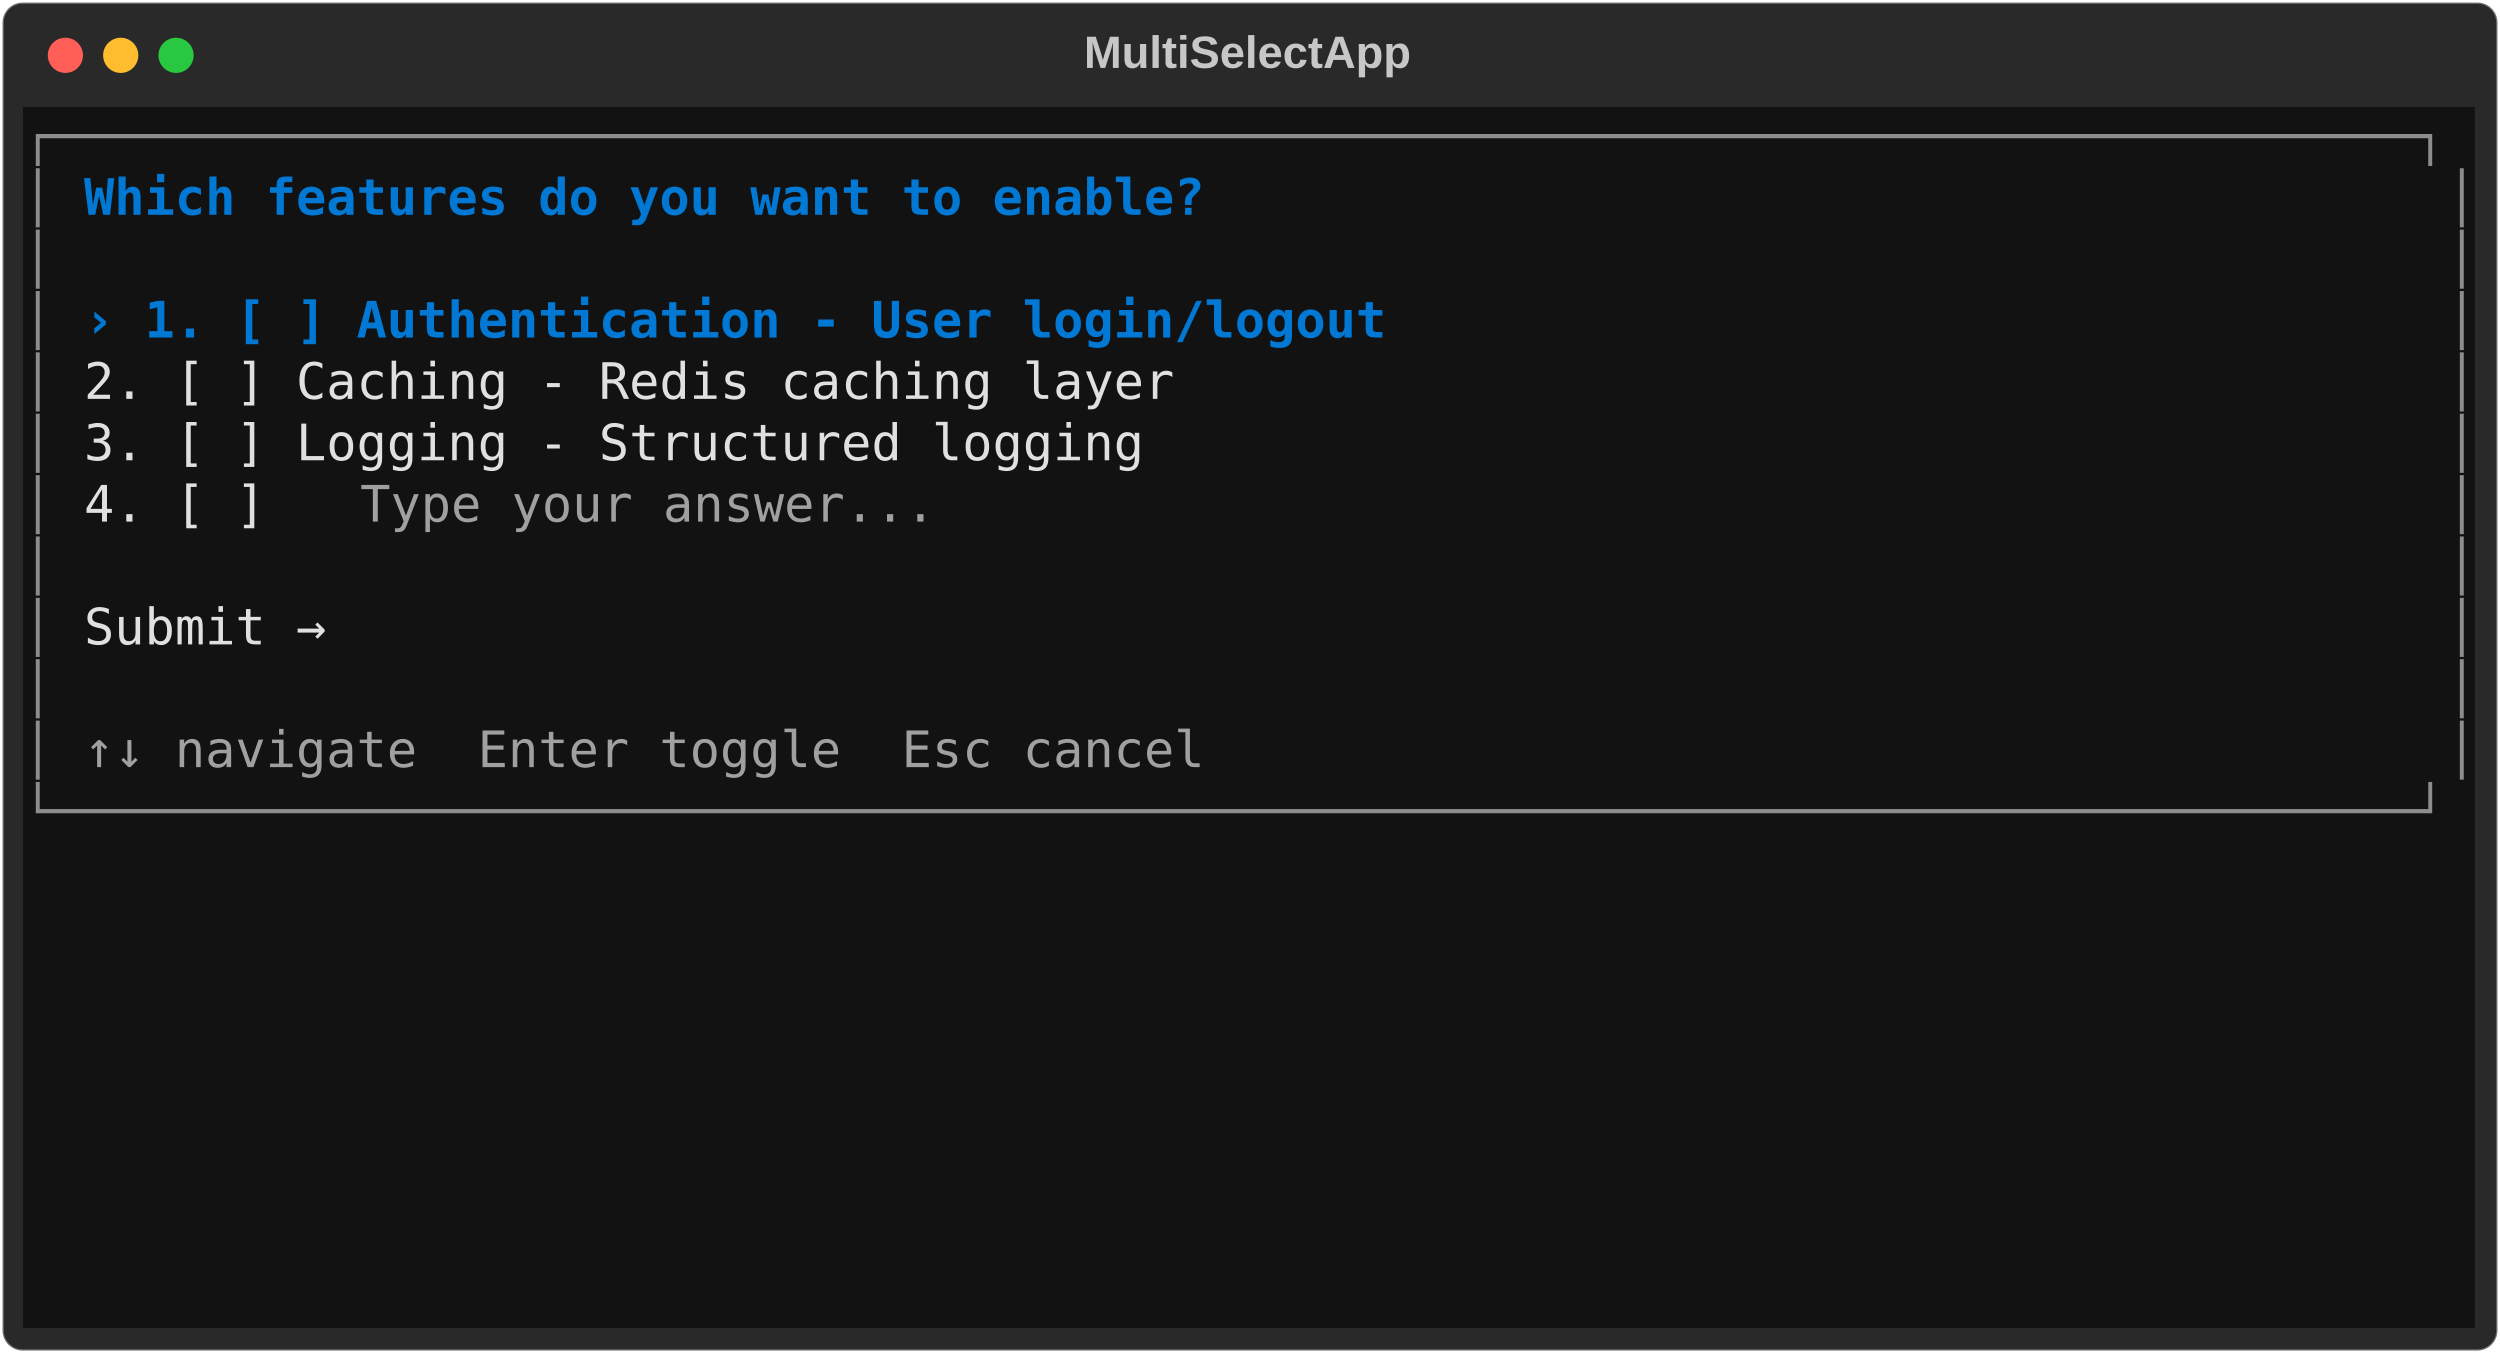
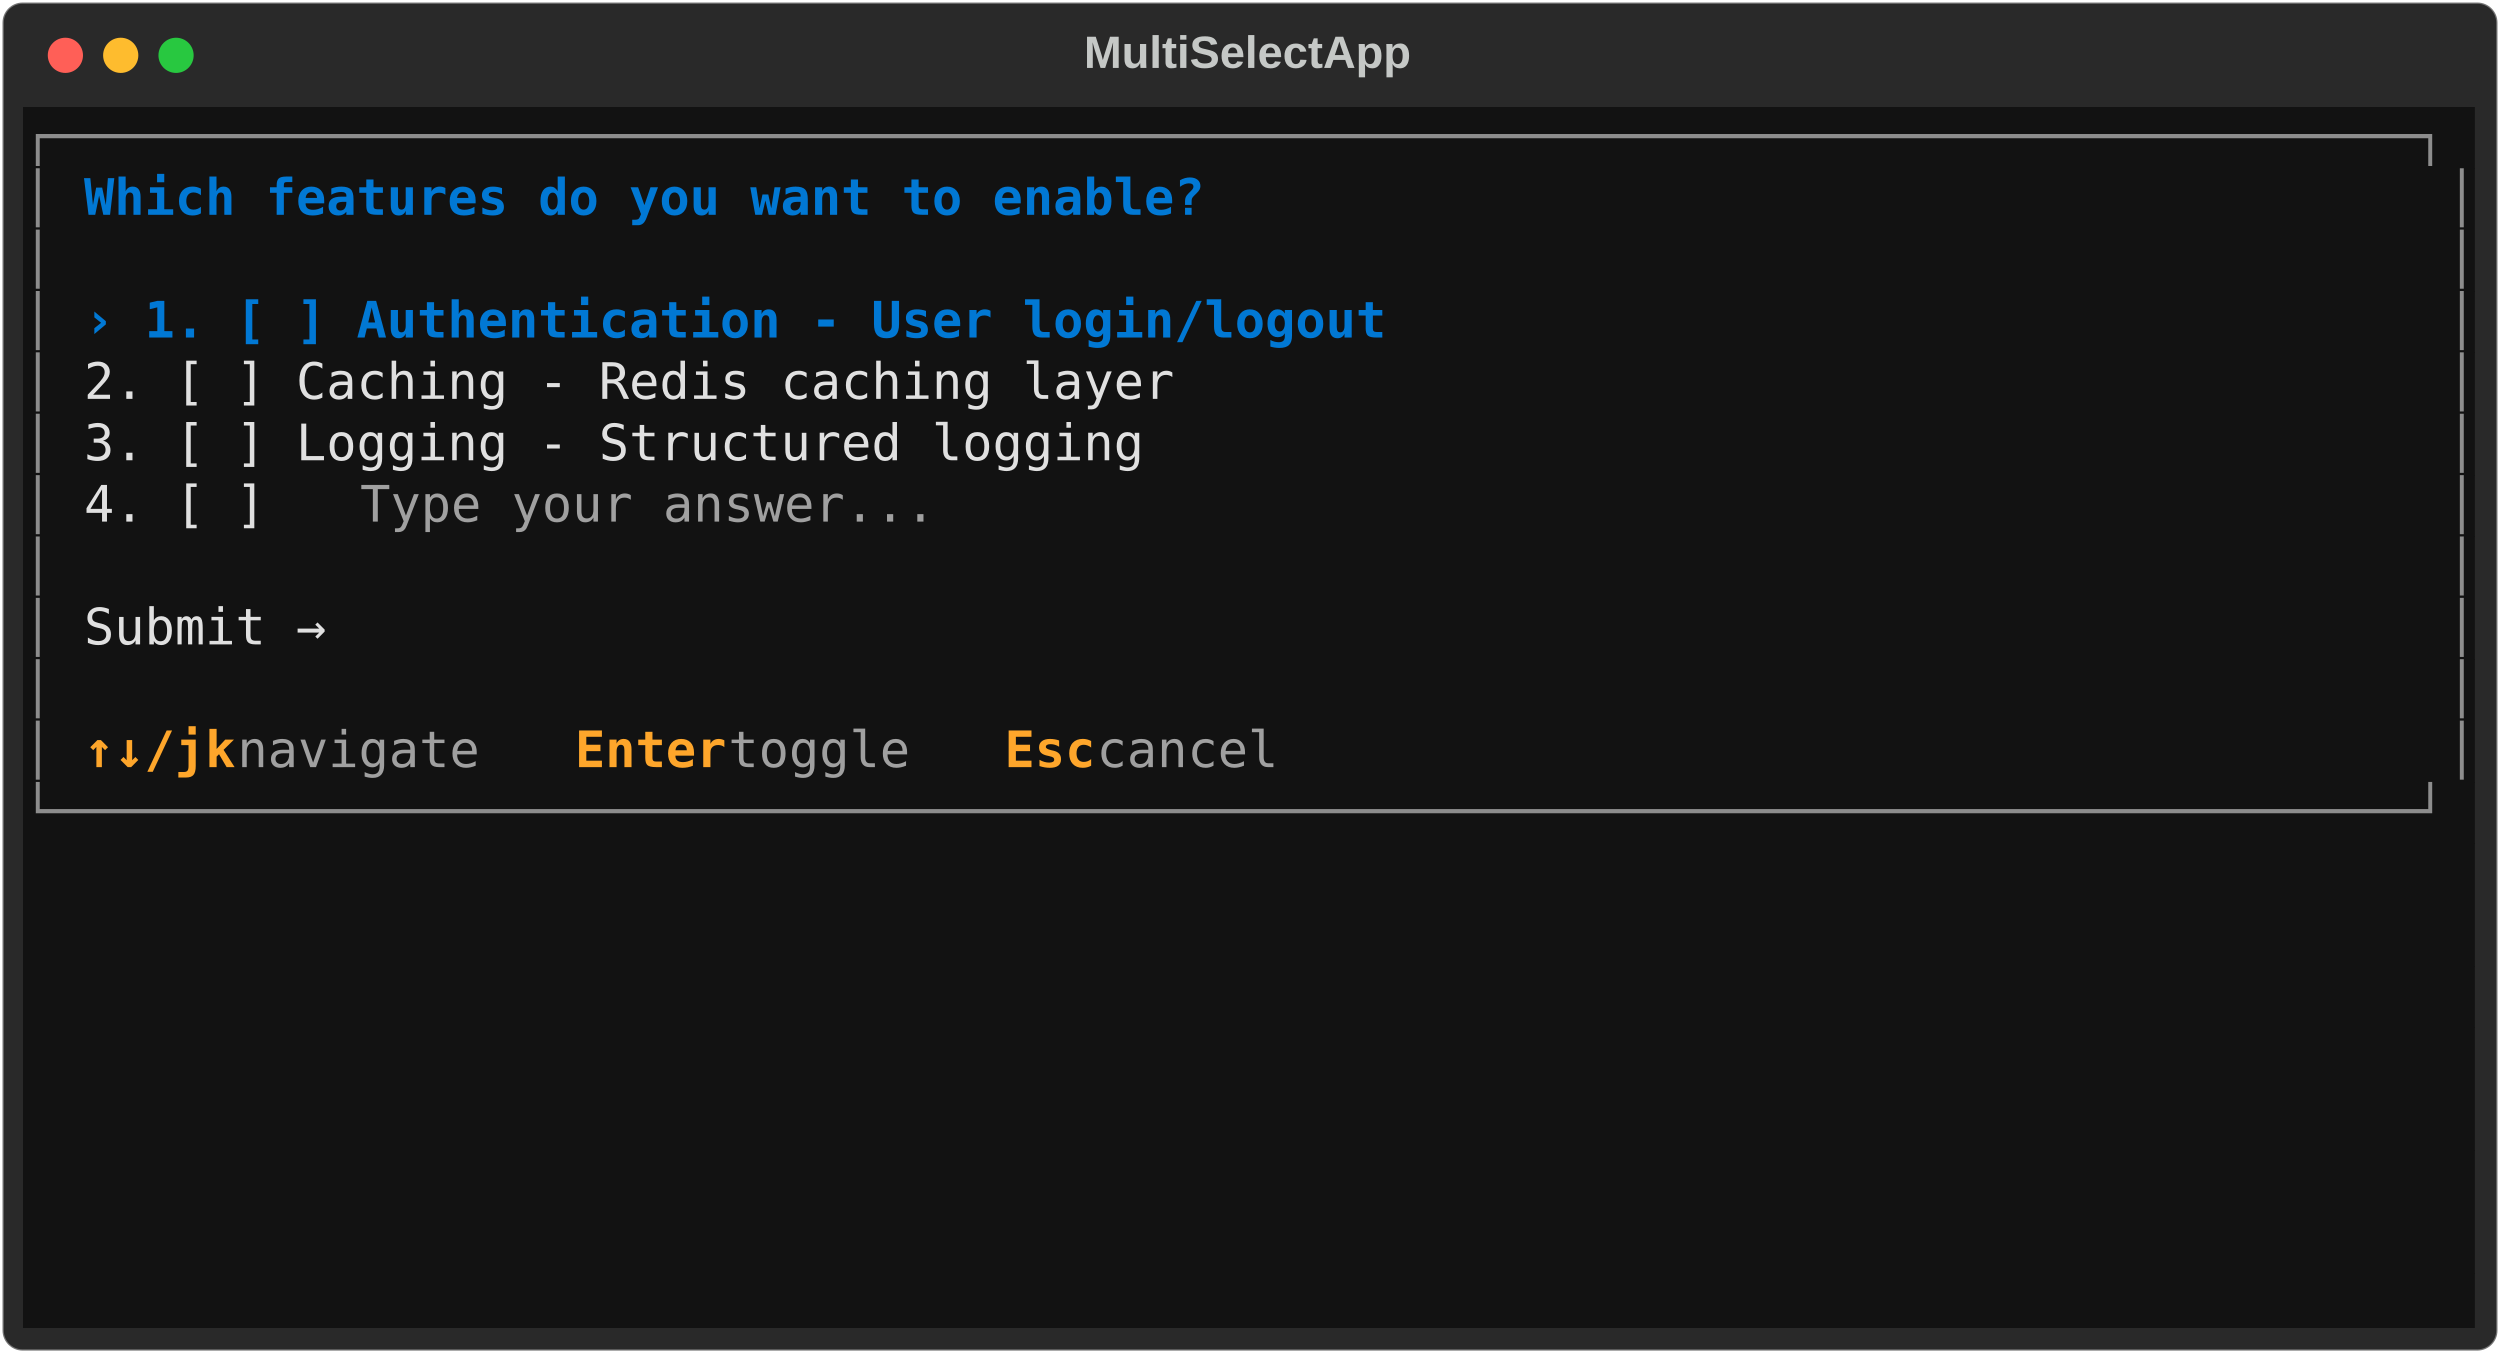
<svg xmlns="http://www.w3.org/2000/svg" class="rich-terminal" viewBox="0 0 994 538.0">
  <style>

    @font-face {
        font-family: "Fira Code";
        src: local("FiraCode-Regular"),
                url("https://cdnjs.cloudflare.com/ajax/libs/firacode/6.2.0/woff2/FiraCode-Regular.woff2") format("woff2"),
                url("https://cdnjs.cloudflare.com/ajax/libs/firacode/6.2.0/woff/FiraCode-Regular.woff") format("woff");
        font-style: normal;
        font-weight: 400;
    }
    @font-face {
        font-family: "Fira Code";
        src: local("FiraCode-Bold"),
                url("https://cdnjs.cloudflare.com/ajax/libs/firacode/6.2.0/woff2/FiraCode-Bold.woff2") format("woff2"),
                url("https://cdnjs.cloudflare.com/ajax/libs/firacode/6.2.0/woff/FiraCode-Bold.woff") format("woff");
        font-style: bold;
        font-weight: 700;
    }

    .terminal-matrix {
        font-family: Fira Code, monospace;
        font-size: 20px;
        line-height: 24.4px;
        font-variant-east-asian: full-width;
    }

    .terminal-title {
        font-size: 18px;
        font-weight: bold;
        font-family: arial;
    }

    .terminal-r1 { fill: #8d8d8d }
.terminal-r2 { fill: #c5c8c6 }
.terminal-r3 { fill: #0178d4;font-weight: bold }
.terminal-r4 { fill: #e0e0e0 }
.terminal-r5 { fill: #a0a0a0 }
+ .terminal-r6 { fill: #fea62b;font-weight: bold }
    </style>
  <defs>
    <clipPath id="terminal-clip-terminal">
      <rect x="0" y="0" width="975.0" height="487.0" />
    </clipPath>
    <clipPath id="terminal-line-0">
      <rect x="0" y="1.5" width="976" height="24.65" />
    </clipPath>
    <clipPath id="terminal-line-1">
      <rect x="0" y="25.9" width="976" height="24.65" />
    </clipPath>
    <clipPath id="terminal-line-2">
      <rect x="0" y="50.3" width="976" height="24.65" />
    </clipPath>
    <clipPath id="terminal-line-3">
      <rect x="0" y="74.7" width="976" height="24.65" />
    </clipPath>
    <clipPath id="terminal-line-4">
      <rect x="0" y="99.1" width="976" height="24.65" />
    </clipPath>
    <clipPath id="terminal-line-5">
      <rect x="0" y="123.5" width="976" height="24.65" />
    </clipPath>
    <clipPath id="terminal-line-6">
      <rect x="0" y="147.9" width="976" height="24.65" />
    </clipPath>
    <clipPath id="terminal-line-7">
      <rect x="0" y="172.3" width="976" height="24.65" />
    </clipPath>
    <clipPath id="terminal-line-8">
      <rect x="0" y="196.7" width="976" height="24.65" />
    </clipPath>
    <clipPath id="terminal-line-9">
      <rect x="0" y="221.1" width="976" height="24.65" />
    </clipPath>
    <clipPath id="terminal-line-10">
      <rect x="0" y="245.5" width="976" height="24.65" />
    </clipPath>
    <clipPath id="terminal-line-11">
      <rect x="0" y="269.9" width="976" height="24.65" />
    </clipPath>
    <clipPath id="terminal-line-12">
      <rect x="0" y="294.3" width="976" height="24.65" />
    </clipPath>
    <clipPath id="terminal-line-13">
      <rect x="0" y="318.7" width="976" height="24.65" />
    </clipPath>
    <clipPath id="terminal-line-14">
      <rect x="0" y="343.1" width="976" height="24.65" />
    </clipPath>
    <clipPath id="terminal-line-15">
      <rect x="0" y="367.5" width="976" height="24.65" />
    </clipPath>
    <clipPath id="terminal-line-16">
      <rect x="0" y="391.9" width="976" height="24.65" />
    </clipPath>
    <clipPath id="terminal-line-17">
      <rect x="0" y="416.3" width="976" height="24.65" />
    </clipPath>
    <clipPath id="terminal-line-18">
      <rect x="0" y="440.7" width="976" height="24.65" />
    </clipPath>
  </defs>
  <rect fill="#292929" stroke="rgba(255,255,255,0.35)" stroke-width="1" x="1" y="1" width="992" height="536" rx="8" />
  <text class="terminal-title" fill="#c5c8c6" text-anchor="middle" x="496" y="27">MultiSelectApp</text>
  <g transform="translate(26,22)">
    <circle cx="0" cy="0" r="7" fill="#ff5f57" />
    <circle cx="22" cy="0" r="7" fill="#febc2e" />
    <circle cx="44" cy="0" r="7" fill="#28c840" />
  </g>
  <g transform="translate(9, 41)" clip-path="url(#terminal-clip-terminal)">
    <rect fill="#121212" x="0" y="1.5" width="976" height="24.65" shape-rendering="crispEdges" />
    <rect fill="#121212" x="0" y="25.9" width="12.2" height="24.65" shape-rendering="crispEdges" />
    <rect fill="#121212" x="12.2" y="25.9" width="12.2" height="24.65" shape-rendering="crispEdges" />
    <rect fill="#121212" x="24.4" y="25.9" width="451.4" height="24.65" shape-rendering="crispEdges" />
    <rect fill="#121212" x="475.8" y="25.9" width="488" height="24.65" shape-rendering="crispEdges" />
    <rect fill="#121212" x="963.8" y="25.9" width="12.2" height="24.65" shape-rendering="crispEdges" />
    <rect fill="#121212" x="0" y="50.3" width="12.2" height="24.65" shape-rendering="crispEdges" />
    <rect fill="#121212" x="12.2" y="50.3" width="951.6" height="24.65" shape-rendering="crispEdges" />
    <rect fill="#121212" x="963.8" y="50.3" width="12.2" height="24.65" shape-rendering="crispEdges" />
    <rect fill="#121212" x="0" y="74.7" width="12.2" height="24.65" shape-rendering="crispEdges" />
    <rect fill="#121212" x="12.2" y="74.7" width="12.2" height="24.65" shape-rendering="crispEdges" />
    <rect fill="#121212" x="24.4" y="74.7" width="524.6" height="24.65" shape-rendering="crispEdges" />
    <rect fill="#121212" x="549" y="74.7" width="414.8" height="24.65" shape-rendering="crispEdges" />
    <rect fill="#121212" x="963.8" y="74.7" width="12.2" height="24.65" shape-rendering="crispEdges" />
    <rect fill="#121212" x="0" y="99.1" width="12.2" height="24.65" shape-rendering="crispEdges" />
    <rect fill="#121212" x="12.2" y="99.1" width="12.2" height="24.65" shape-rendering="crispEdges" />
    <rect fill="#121212" x="24.4" y="99.1" width="463.6" height="24.65" shape-rendering="crispEdges" />
    <rect fill="#121212" x="488" y="99.1" width="475.8" height="24.65" shape-rendering="crispEdges" />
    <rect fill="#121212" x="963.8" y="99.1" width="12.2" height="24.65" shape-rendering="crispEdges" />
    <rect fill="#121212" x="0" y="123.5" width="12.2" height="24.65" shape-rendering="crispEdges" />
    <rect fill="#121212" x="12.2" y="123.5" width="12.2" height="24.65" shape-rendering="crispEdges" />
    <rect fill="#121212" x="24.4" y="123.5" width="451.4" height="24.65" shape-rendering="crispEdges" />
    <rect fill="#121212" x="475.8" y="123.5" width="488" height="24.65" shape-rendering="crispEdges" />
    <rect fill="#121212" x="963.8" y="123.5" width="12.2" height="24.65" shape-rendering="crispEdges" />
    <rect fill="#121212" x="0" y="147.9" width="12.2" height="24.65" shape-rendering="crispEdges" />
    <rect fill="#121212" x="12.2" y="147.9" width="12.2" height="24.65" shape-rendering="crispEdges" />
    <rect fill="#121212" x="24.4" y="147.9" width="109.8" height="24.65" shape-rendering="crispEdges" />
    <rect fill="#121212" x="134.2" y="147.9" width="231.8" height="24.65" shape-rendering="crispEdges" />
    <rect fill="#121212" x="366" y="147.9" width="597.8" height="24.65" shape-rendering="crispEdges" />
    <rect fill="#121212" x="963.8" y="147.9" width="12.2" height="24.65" shape-rendering="crispEdges" />
    <rect fill="#121212" x="0" y="172.3" width="12.2" height="24.65" shape-rendering="crispEdges" />
    <rect fill="#121212" x="12.2" y="172.3" width="951.6" height="24.65" shape-rendering="crispEdges" />
    <rect fill="#121212" x="963.8" y="172.3" width="12.2" height="24.65" shape-rendering="crispEdges" />
    <rect fill="#121212" x="0" y="196.7" width="12.2" height="24.65" shape-rendering="crispEdges" />
    <rect fill="#121212" x="12.2" y="196.7" width="12.2" height="24.65" shape-rendering="crispEdges" />
    <rect fill="#121212" x="24.4" y="196.7" width="158.6" height="24.65" shape-rendering="crispEdges" />
    <rect fill="#121212" x="183" y="196.7" width="780.8" height="24.65" shape-rendering="crispEdges" />
    <rect fill="#121212" x="963.8" y="196.7" width="12.2" height="24.65" shape-rendering="crispEdges" />
    <rect fill="#121212" x="0" y="221.1" width="12.2" height="24.65" shape-rendering="crispEdges" />
    <rect fill="#121212" x="12.2" y="221.1" width="951.6" height="24.65" shape-rendering="crispEdges" />
    <rect fill="#121212" x="963.8" y="221.1" width="12.2" height="24.65" shape-rendering="crispEdges" />
    <rect fill="#121212" x="0" y="245.5" width="12.2" height="24.65" shape-rendering="crispEdges" />
    <rect fill="#121212" x="12.2" y="245.5" width="12.2" height="24.65" shape-rendering="crispEdges" />
-     <rect fill="#121212" x="24.4" y="245.5" width="451.4" height="24.65" shape-rendering="crispEdges" />
-     <rect fill="#121212" x="475.8" y="245.5" width="488" height="24.65" shape-rendering="crispEdges" />
+     <rect fill="#121212" x="24.4" y="245.5" width="61" height="24.65" shape-rendering="crispEdges" />
+     <rect fill="#121212" x="85.4" y="245.5" width="134.2" height="24.65" shape-rendering="crispEdges" />
+     <rect fill="#121212" x="219.6" y="245.5" width="61" height="24.65" shape-rendering="crispEdges" />
+     <rect fill="#121212" x="280.6" y="245.5" width="109.8" height="24.65" shape-rendering="crispEdges" />
+     <rect fill="#121212" x="390.4" y="245.5" width="36.6" height="24.65" shape-rendering="crispEdges" />
+     <rect fill="#121212" x="427" y="245.5" width="85.4" height="24.65" shape-rendering="crispEdges" />
+     <rect fill="#121212" x="512.4" y="245.5" width="451.4" height="24.65" shape-rendering="crispEdges" />
    <rect fill="#121212" x="963.8" y="245.5" width="12.2" height="24.65" shape-rendering="crispEdges" />
    <rect fill="#121212" x="0" y="269.9" width="976" height="24.65" shape-rendering="crispEdges" />
    <rect fill="#121212" x="0" y="294.3" width="976" height="24.65" shape-rendering="crispEdges" />
    <rect fill="#121212" x="0" y="318.7" width="976" height="24.65" shape-rendering="crispEdges" />
    <rect fill="#121212" x="0" y="343.1" width="976" height="24.65" shape-rendering="crispEdges" />
    <rect fill="#121212" x="0" y="367.5" width="976" height="24.65" shape-rendering="crispEdges" />
    <rect fill="#121212" x="0" y="391.9" width="976" height="24.65" shape-rendering="crispEdges" />
    <rect fill="#121212" x="0" y="416.3" width="976" height="24.65" shape-rendering="crispEdges" />
    <rect fill="#121212" x="0" y="440.7" width="976" height="24.65" shape-rendering="crispEdges" />
    <rect fill="#121212" x="0" y="465.1" width="976" height="24.65" shape-rendering="crispEdges" />
    <g class="terminal-matrix">
      <text class="terminal-r1" x="0" y="20" textLength="976" clip-path="url(#terminal-line-0)">┌──────────────────────────────────────────────────────────────────────────────┐</text>
      <text class="terminal-r2" x="976" y="20" textLength="12.2" clip-path="url(#terminal-line-0)">
</text>
      <text class="terminal-r1" x="0" y="44.4" textLength="12.2" clip-path="url(#terminal-line-1)">│</text>
      <text class="terminal-r3" x="24.4" y="44.4" textLength="451.4" clip-path="url(#terminal-line-1)">Which features do you want to enable?</text>
      <text class="terminal-r1" x="963.8" y="44.4" textLength="12.2" clip-path="url(#terminal-line-1)">│</text>
      <text class="terminal-r2" x="976" y="44.4" textLength="12.2" clip-path="url(#terminal-line-1)">
</text>
      <text class="terminal-r1" x="0" y="68.8" textLength="12.2" clip-path="url(#terminal-line-2)">│</text>
      <text class="terminal-r1" x="963.8" y="68.8" textLength="12.2" clip-path="url(#terminal-line-2)">│</text>
      <text class="terminal-r2" x="976" y="68.8" textLength="12.2" clip-path="url(#terminal-line-2)">
</text>
      <text class="terminal-r1" x="0" y="93.2" textLength="12.2" clip-path="url(#terminal-line-3)">│</text>
      <text class="terminal-r3" x="24.4" y="93.2" textLength="524.6" clip-path="url(#terminal-line-3)">› 1. [ ] Authentication - User login/logout</text>
      <text class="terminal-r1" x="963.8" y="93.2" textLength="12.2" clip-path="url(#terminal-line-3)">│</text>
      <text class="terminal-r2" x="976" y="93.2" textLength="12.2" clip-path="url(#terminal-line-3)">
</text>
      <text class="terminal-r1" x="0" y="117.6" textLength="12.2" clip-path="url(#terminal-line-4)">│</text>
      <text class="terminal-r4" x="24.4" y="117.6" textLength="463.6" clip-path="url(#terminal-line-4)">  2. [ ] Caching - Redis caching layer</text>
      <text class="terminal-r1" x="963.8" y="117.6" textLength="12.2" clip-path="url(#terminal-line-4)">│</text>
      <text class="terminal-r2" x="976" y="117.6" textLength="12.2" clip-path="url(#terminal-line-4)">
</text>
      <text class="terminal-r1" x="0" y="142" textLength="12.2" clip-path="url(#terminal-line-5)">│</text>
      <text class="terminal-r4" x="24.4" y="142" textLength="451.4" clip-path="url(#terminal-line-5)">  3. [ ] Logging - Structured logging</text>
      <text class="terminal-r1" x="963.8" y="142" textLength="12.2" clip-path="url(#terminal-line-5)">│</text>
      <text class="terminal-r2" x="976" y="142" textLength="12.2" clip-path="url(#terminal-line-5)">
</text>
      <text class="terminal-r1" x="0" y="166.4" textLength="12.2" clip-path="url(#terminal-line-6)">│</text>
      <text class="terminal-r4" x="24.4" y="166.4" textLength="109.8" clip-path="url(#terminal-line-6)">  4. [ ] </text>
      <text class="terminal-r5" x="134.2" y="166.4" textLength="231.8" clip-path="url(#terminal-line-6)">Type your answer...</text>
      <text class="terminal-r1" x="963.8" y="166.4" textLength="12.2" clip-path="url(#terminal-line-6)">│</text>
      <text class="terminal-r2" x="976" y="166.4" textLength="12.2" clip-path="url(#terminal-line-6)">
</text>
      <text class="terminal-r1" x="0" y="190.8" textLength="12.2" clip-path="url(#terminal-line-7)">│</text>
      <text class="terminal-r1" x="963.8" y="190.8" textLength="12.2" clip-path="url(#terminal-line-7)">│</text>
      <text class="terminal-r2" x="976" y="190.8" textLength="12.2" clip-path="url(#terminal-line-7)">
</text>
      <text class="terminal-r1" x="0" y="215.2" textLength="12.2" clip-path="url(#terminal-line-8)">│</text>
      <text class="terminal-r4" x="24.4" y="215.2" textLength="158.6" clip-path="url(#terminal-line-8)">     Submit →</text>
      <text class="terminal-r1" x="963.8" y="215.2" textLength="12.2" clip-path="url(#terminal-line-8)">│</text>
      <text class="terminal-r2" x="976" y="215.2" textLength="12.2" clip-path="url(#terminal-line-8)">
</text>
      <text class="terminal-r1" x="0" y="239.6" textLength="12.2" clip-path="url(#terminal-line-9)">│</text>
      <text class="terminal-r1" x="963.8" y="239.6" textLength="12.2" clip-path="url(#terminal-line-9)">│</text>
      <text class="terminal-r2" x="976" y="239.6" textLength="12.2" clip-path="url(#terminal-line-9)">
</text>
      <text class="terminal-r1" x="0" y="264" textLength="12.2" clip-path="url(#terminal-line-10)">│</text>
-       <text class="terminal-r5" x="24.4" y="264" textLength="451.4" clip-path="url(#terminal-line-10)">↑↓ navigate  Enter toggle  Esc cancel</text>
+       <text class="terminal-r6" x="24.4" y="264" textLength="61" clip-path="url(#terminal-line-10)">↑↓/jk</text>
+       <text class="terminal-r5" x="85.4" y="264" textLength="134.2" clip-path="url(#terminal-line-10)"> navigate  </text>
+       <text class="terminal-r6" x="219.6" y="264" textLength="61" clip-path="url(#terminal-line-10)">Enter</text>
+       <text class="terminal-r5" x="280.6" y="264" textLength="109.8" clip-path="url(#terminal-line-10)"> toggle  </text>
+       <text class="terminal-r6" x="390.4" y="264" textLength="36.6" clip-path="url(#terminal-line-10)">Esc</text>
+       <text class="terminal-r5" x="427" y="264" textLength="85.4" clip-path="url(#terminal-line-10)"> cancel</text>
      <text class="terminal-r1" x="963.8" y="264" textLength="12.2" clip-path="url(#terminal-line-10)">│</text>
      <text class="terminal-r2" x="976" y="264" textLength="12.2" clip-path="url(#terminal-line-10)">
</text>
      <text class="terminal-r1" x="0" y="288.4" textLength="976" clip-path="url(#terminal-line-11)">└──────────────────────────────────────────────────────────────────────────────┘</text>
      <text class="terminal-r2" x="976" y="288.4" textLength="12.2" clip-path="url(#terminal-line-11)">
</text>
      <text class="terminal-r2" x="976" y="312.8" textLength="12.2" clip-path="url(#terminal-line-12)">
</text>
      <text class="terminal-r2" x="976" y="337.2" textLength="12.2" clip-path="url(#terminal-line-13)">
</text>
      <text class="terminal-r2" x="976" y="361.6" textLength="12.2" clip-path="url(#terminal-line-14)">
</text>
      <text class="terminal-r2" x="976" y="386" textLength="12.2" clip-path="url(#terminal-line-15)">
</text>
      <text class="terminal-r2" x="976" y="410.4" textLength="12.2" clip-path="url(#terminal-line-16)">
</text>
      <text class="terminal-r2" x="976" y="434.8" textLength="12.2" clip-path="url(#terminal-line-17)">
</text>
      <text class="terminal-r2" x="976" y="459.2" textLength="12.2" clip-path="url(#terminal-line-18)">
</text>
    </g>
  </g>
</svg>
